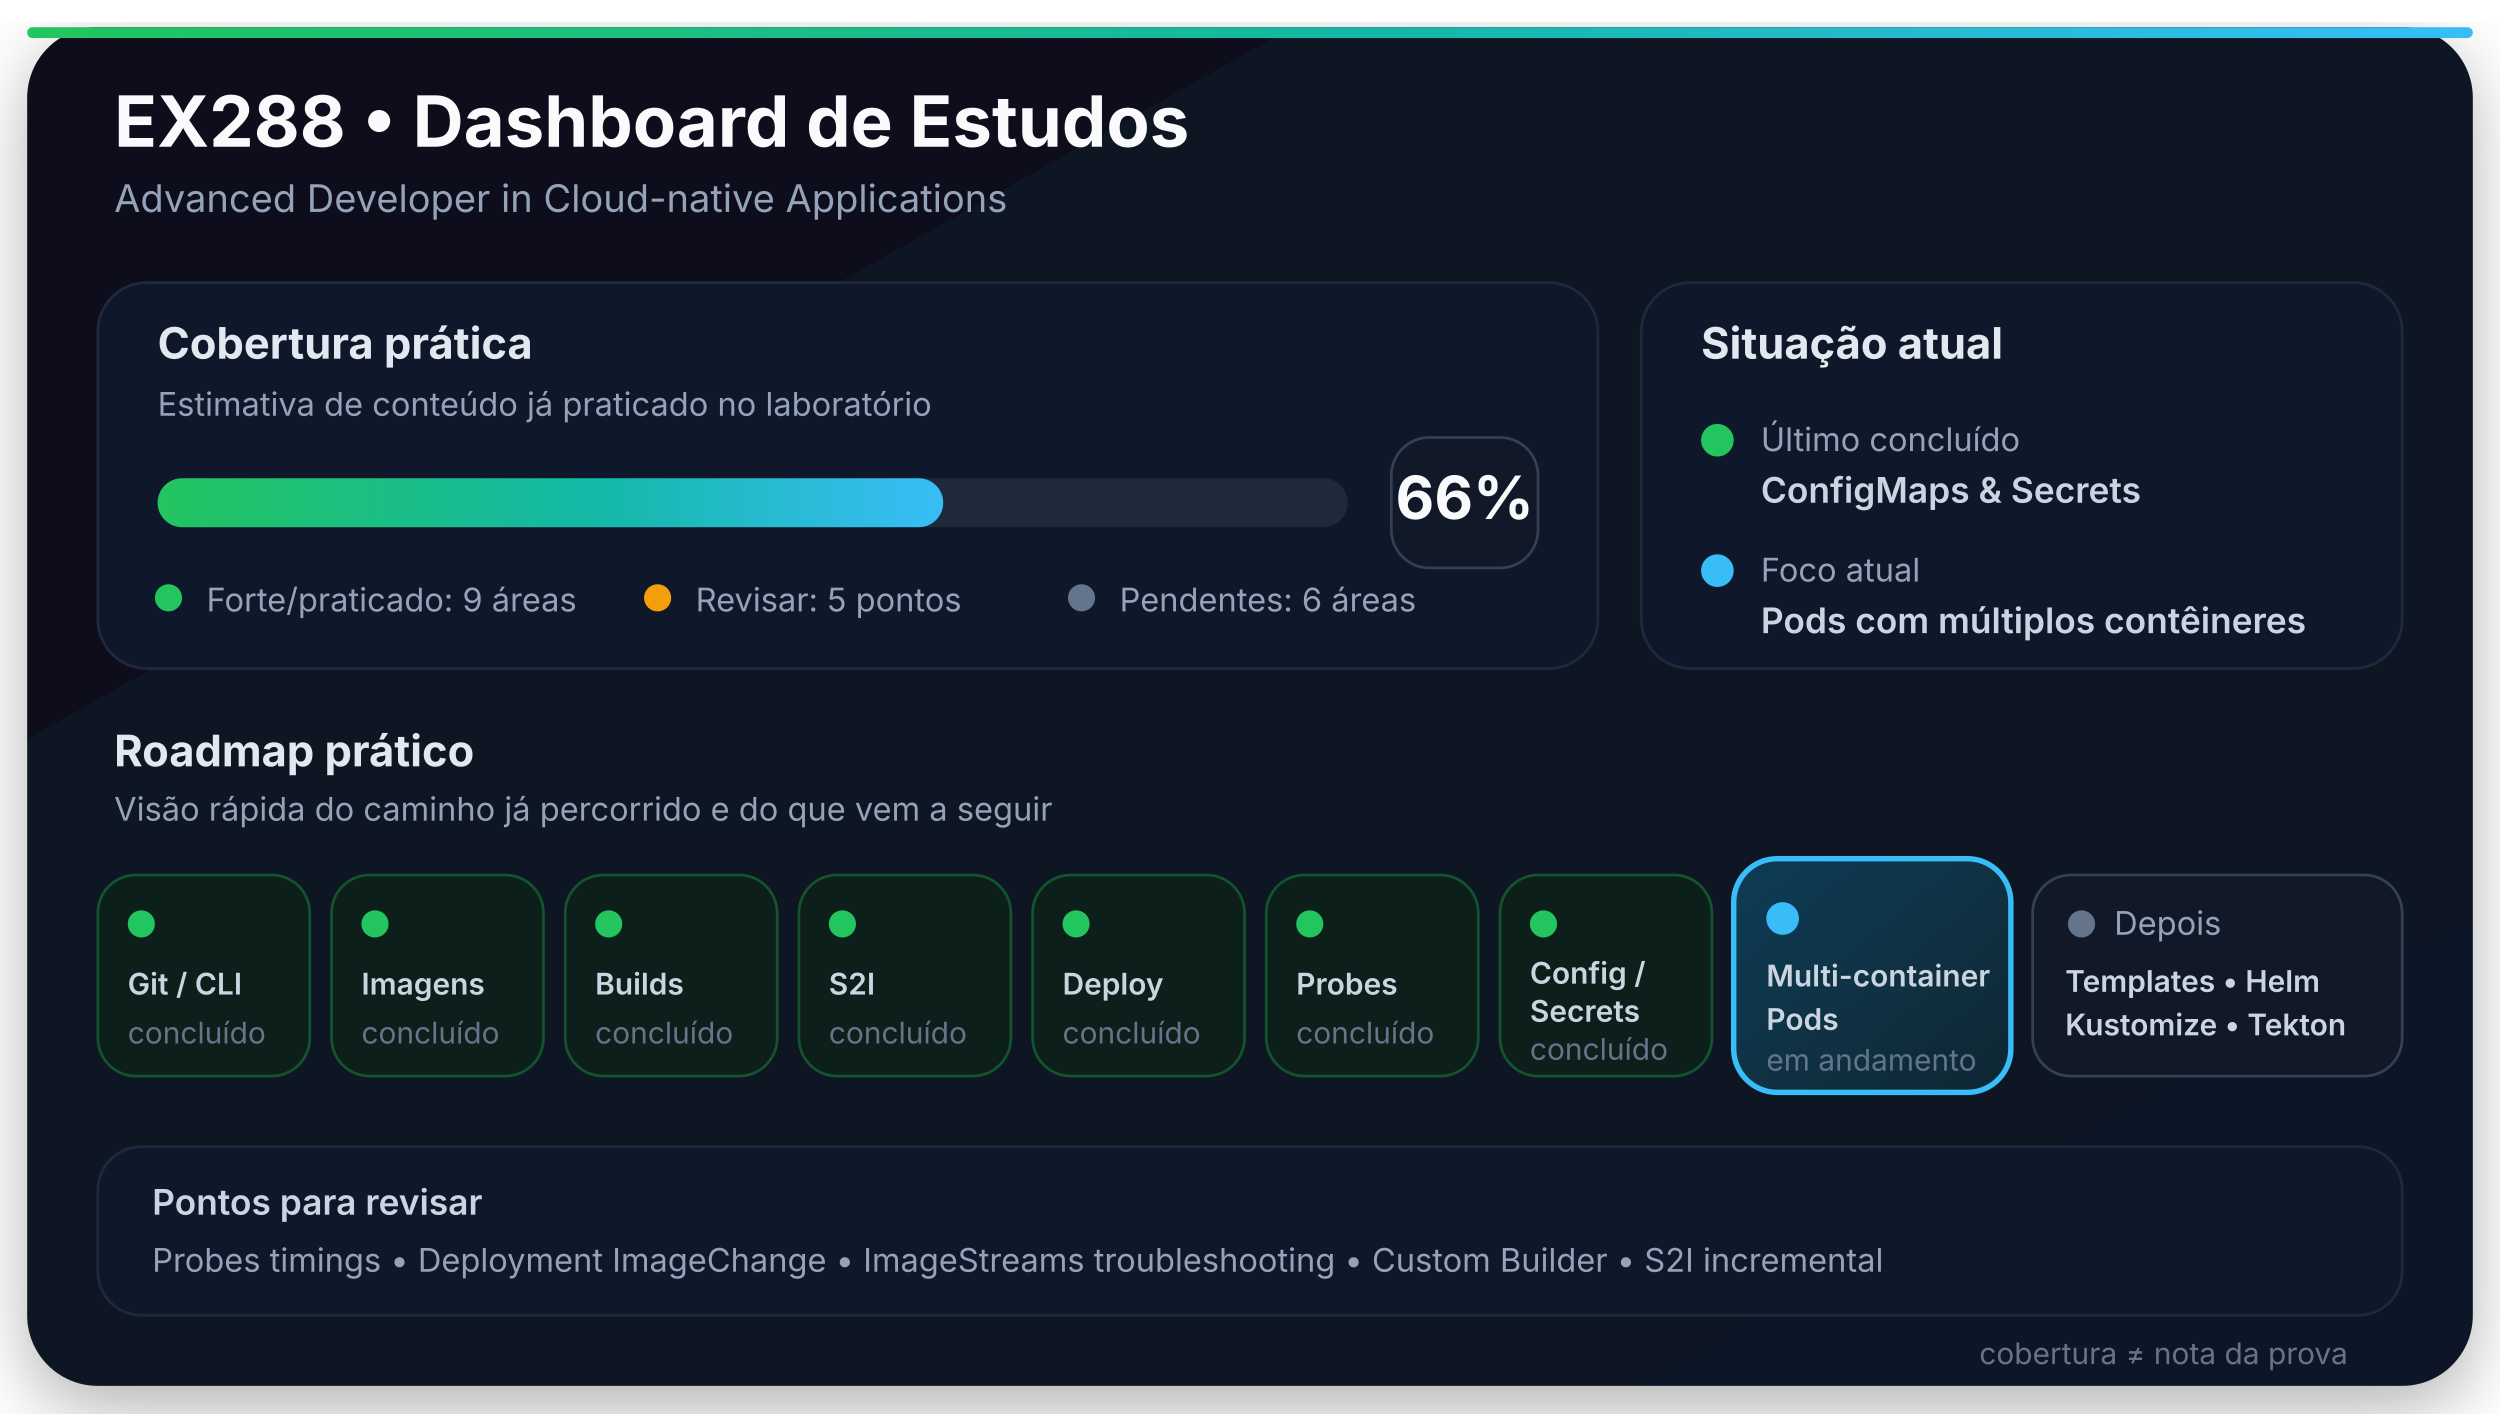
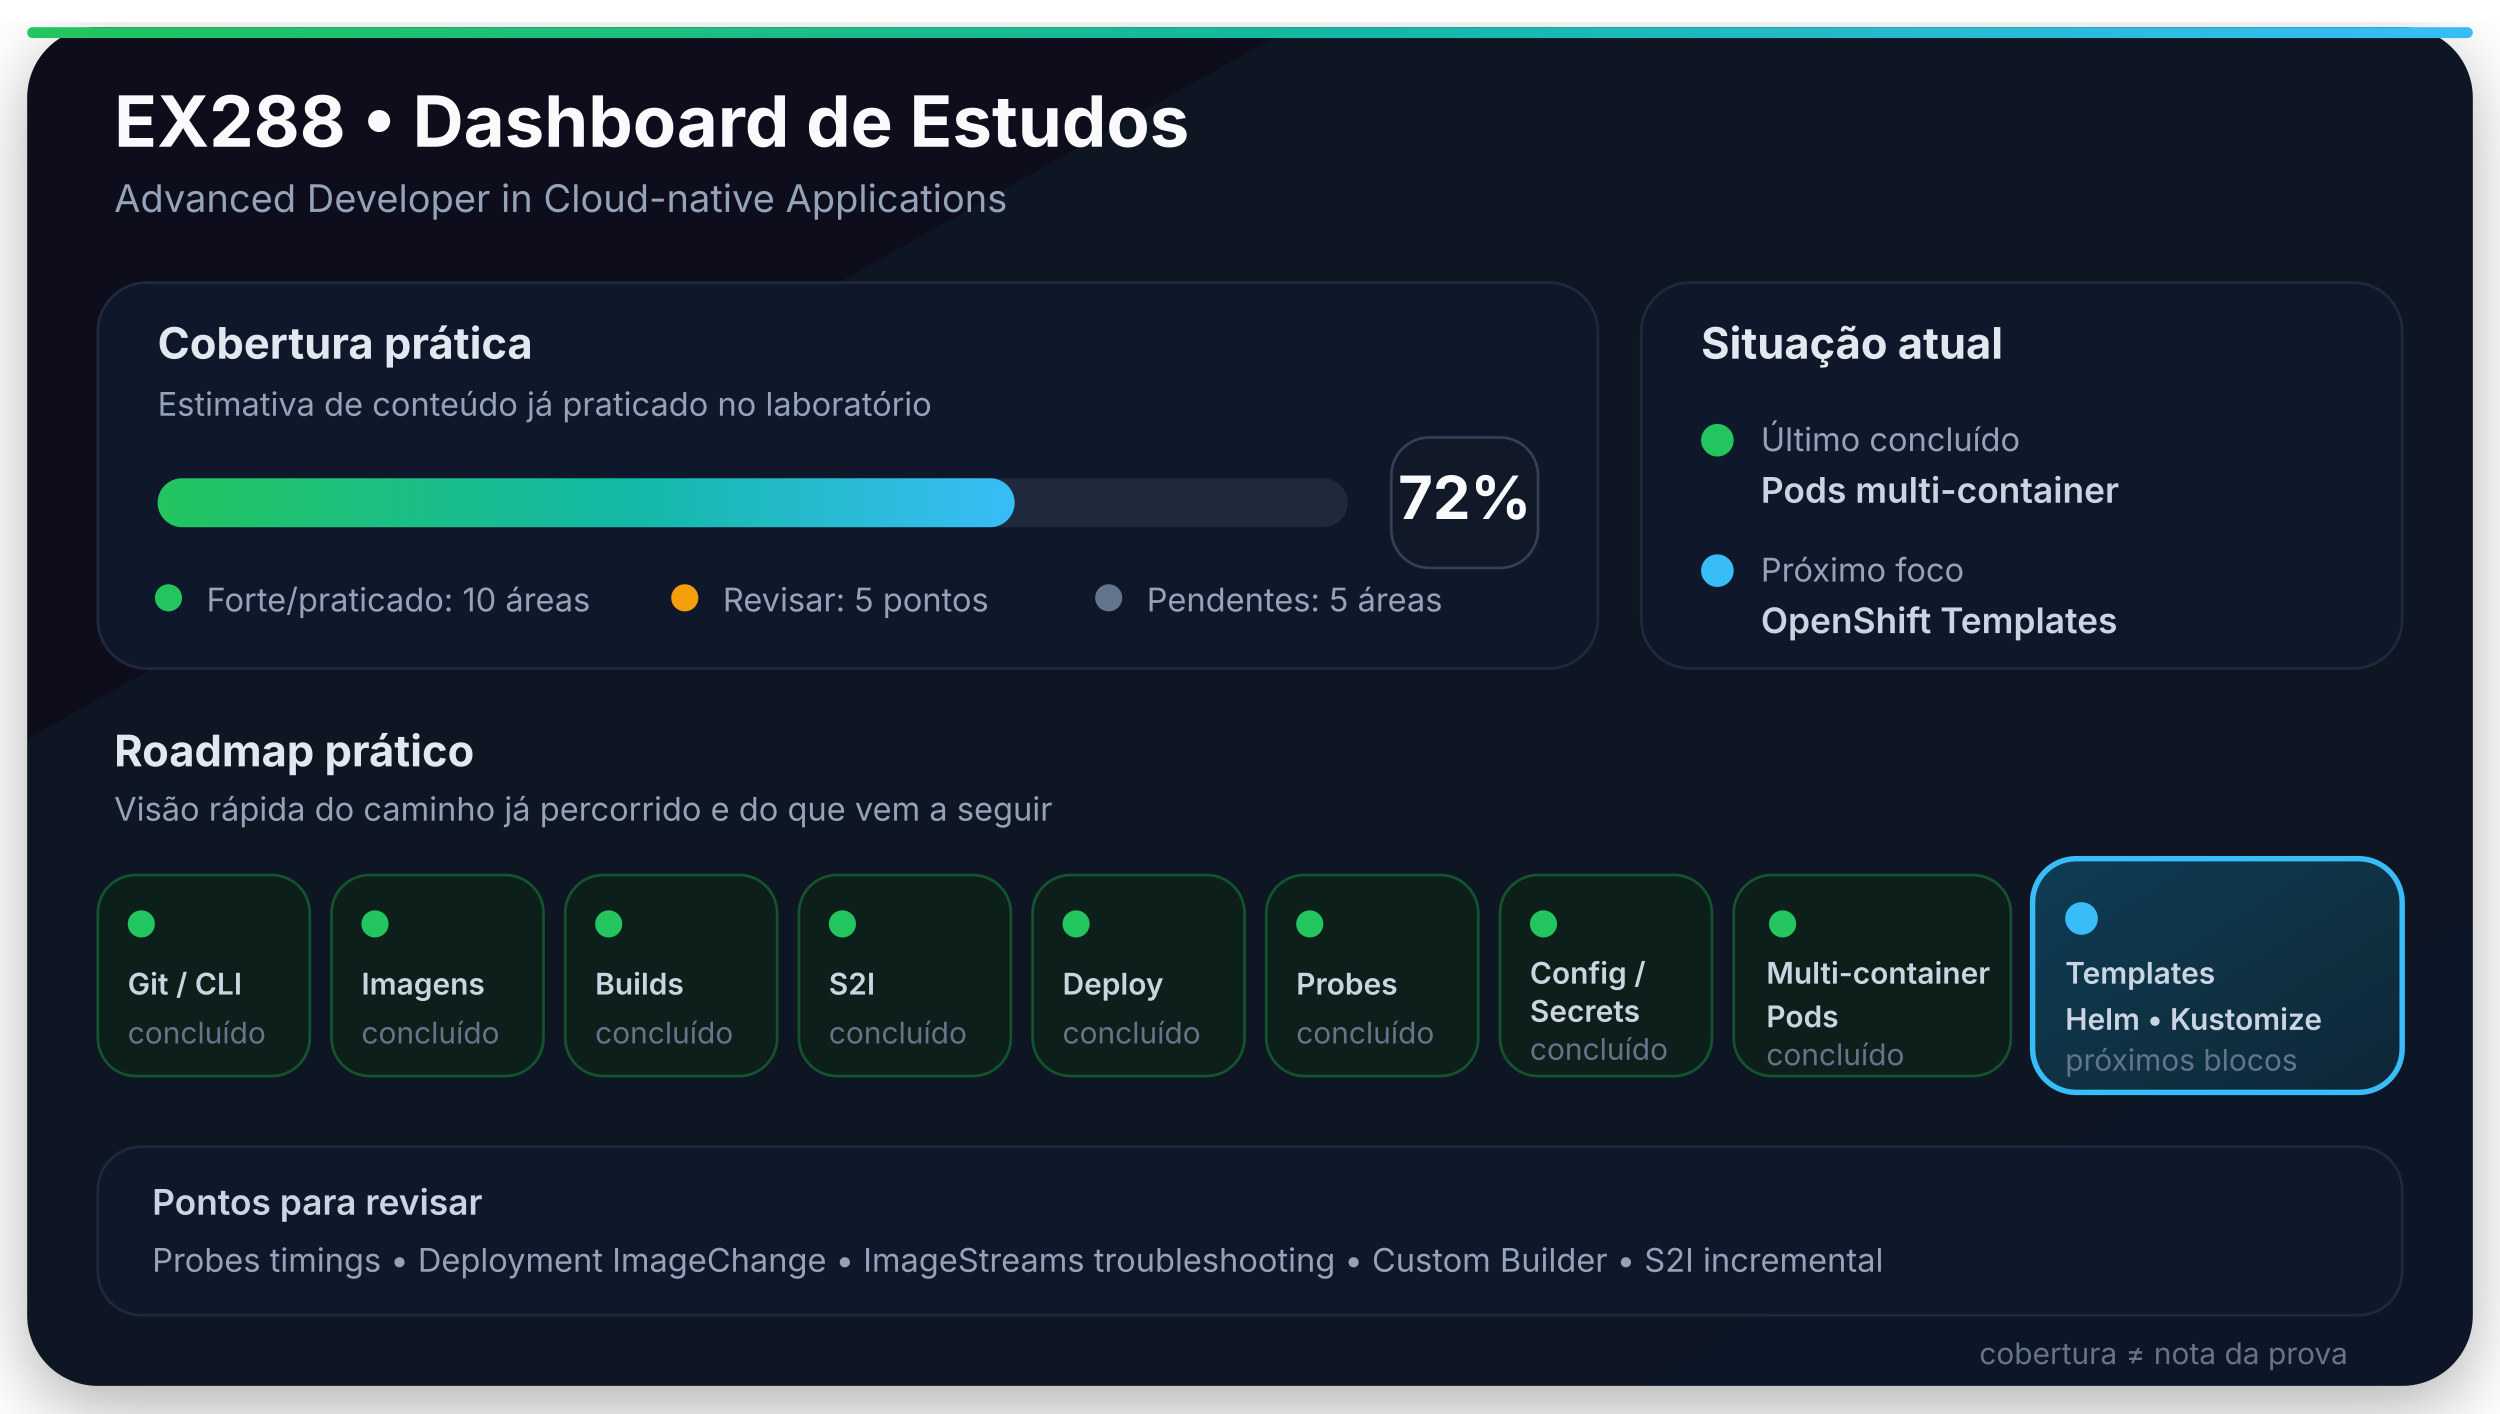
<svg xmlns="http://www.w3.org/2000/svg" width="920" height="520" viewBox="0 0 920 520" role="img" aria-labelledby="title desc">
  <defs>
    <linearGradient id="bg" x1="0" y1="0" x2="1" y2="1">
      <stop offset="0%" stop-color="#07111f" />
      <stop offset="52%" stop-color="#0b1220" />
      <stop offset="100%" stop-color="#111827" />
    </linearGradient>
    <linearGradient id="progress" x1="0" y1="0" x2="1" y2="0">
      <stop offset="0%" stop-color="#22c55e" />
      <stop offset="55%" stop-color="#14b8a6" />
      <stop offset="100%" stop-color="#38bdf8" />
    </linearGradient>
    <linearGradient id="current" x1="0" y1="0" x2="1" y2="1">
      <stop offset="0%" stop-color="#0ea5e9" stop-opacity="0.26" />
      <stop offset="100%" stop-color="#22d3ee" stop-opacity="0.08" />
    </linearGradient>
    <filter id="shadow" x="-20%" y="-20%" width="140%" height="140%">
      <feDropShadow dx="0" dy="8" stdDeviation="14" flood-color="#000000" flood-opacity="0.32" />
    </filter>
    <style>
      .title { font: 700 26px Inter, Segoe UI, Arial, sans-serif; fill: #f8fafc; }
      .subtitle { font: 400 14px Inter, Segoe UI, Arial, sans-serif; fill: #94a3b8; }
      .section { font: 700 16px Inter, Segoe UI, Arial, sans-serif; fill: #e2e8f0; }
      .label { font: 600 13px Inter, Segoe UI, Arial, sans-serif; fill: #cbd5e1; }
      .small { font: 400 12px Inter, Segoe UI, Arial, sans-serif; fill: #94a3b8; }
      .tiny { font: 400 11px Inter, Segoe UI, Arial, sans-serif; fill: #64748b; }
      .value { font: 700 22px Inter, Segoe UI, Arial, sans-serif; fill: #f8fafc; }
      .domain { font: 600 11px Inter, Segoe UI, Arial, sans-serif; fill: #cbd5e1; }
    </style>
  </defs>
  <rect x="10" y="10" width="900" height="500" rx="26" fill="url(#bg)" filter="url(#shadow)" />
  <rect x="10" y="10" width="900" height="4" rx="2" fill="url(#progress)" />
  <text x="42" y="54" class="title">EX288 • Dashboard de Estudos</text>
  <text x="42" y="78" class="subtitle">Advanced Developer in Cloud-native Applications</text>
  <rect x="36" y="104" width="552" height="142" rx="18" fill="#0f172a" stroke="#1e293b" />
  <text x="58" y="132" class="section">Cobertura prática</text>
  <text x="58" y="153" class="small">Estimativa de conteúdo já praticado no laboratório</text>
  <rect x="58" y="176" width="438" height="18" rx="9" fill="#1e293b" />
-   <rect x="58" y="176" width="289.1" height="18" rx="9" fill="url(#progress)" />
+   <rect x="58" y="176" width="315.4" height="18" rx="9" fill="url(#progress)" />
  <rect x="512" y="161" width="54" height="48" rx="14" fill="#111827" stroke="#334155" />
-   <text x="539" y="191" text-anchor="middle" class="value">66%</text>
+   <text x="539" y="191" text-anchor="middle" class="value">72%</text>
  <circle cx="62" cy="220" r="5" fill="#22c55e" />
-   <text x="76" y="225" class="small">Forte/praticado: 9 áreas</text>
-   <circle cx="242" cy="220" r="5" fill="#f59e0b" />
-   <text x="256" y="225" class="small">Revisar: 5 pontos</text>
-   <circle cx="398" cy="220" r="5" fill="#64748b" />
-   <text x="412" y="225" class="small">Pendentes: 6 áreas</text>
+   <text x="76" y="225" class="small">Forte/praticado: 10 áreas</text>
+   <circle cx="252" cy="220" r="5" fill="#f59e0b" />
+   <text x="266" y="225" class="small">Revisar: 5 pontos</text>
+   <circle cx="408" cy="220" r="5" fill="#64748b" />
+   <text x="422" y="225" class="small">Pendentes: 5 áreas</text>
  <rect x="604" y="104" width="280" height="142" rx="18" fill="#0f172a" stroke="#1e293b" />
  <text x="626" y="132" class="section">Situação atual</text>
  <circle cx="632" cy="162" r="6" fill="#22c55e" />
  <text x="648" y="166" class="small">Último concluído</text>
-   <text x="648" y="185" class="label">ConfigMaps &amp; Secrets</text>
+   <text x="648" y="185" class="label">Pods multi-container</text>
  <circle cx="632" cy="210" r="6" fill="#38bdf8" />
-   <text x="648" y="214" class="small">Foco atual</text>
-   <text x="648" y="233" class="label">Pods com múltiplos contêineres</text>
+   <text x="648" y="214" class="small">Próximo foco</text>
+   <text x="648" y="233" class="label">OpenShift Templates</text>
  <text x="42" y="282" class="section">Roadmap prático</text>
  <text x="42" y="302" class="small">Visão rápida do caminho já percorrido e do que vem a seguir</text>
  <g>
    <rect x="36" y="322" width="78" height="74" rx="14" fill="#0d1f1a" stroke="#14532d" />
    <circle cx="52" cy="340" r="5" fill="#22c55e" />
    <text x="47" y="366" class="domain">Git / CLI</text>
    <text x="47" y="384" class="tiny">concluído</text>
    <rect x="122" y="322" width="78" height="74" rx="14" fill="#0d1f1a" stroke="#14532d" />
    <circle cx="138" cy="340" r="5" fill="#22c55e" />
    <text x="133" y="366" class="domain">Imagens</text>
    <text x="133" y="384" class="tiny">concluído</text>
    <rect x="208" y="322" width="78" height="74" rx="14" fill="#0d1f1a" stroke="#14532d" />
    <circle cx="224" cy="340" r="5" fill="#22c55e" />
    <text x="219" y="366" class="domain">Builds</text>
    <text x="219" y="384" class="tiny">concluído</text>
    <rect x="294" y="322" width="78" height="74" rx="14" fill="#0d1f1a" stroke="#14532d" />
    <circle cx="310" cy="340" r="5" fill="#22c55e" />
    <text x="305" y="366" class="domain">S2I</text>
    <text x="305" y="384" class="tiny">concluído</text>
    <rect x="380" y="322" width="78" height="74" rx="14" fill="#0d1f1a" stroke="#14532d" />
    <circle cx="396" cy="340" r="5" fill="#22c55e" />
    <text x="391" y="366" class="domain">Deploy</text>
    <text x="391" y="384" class="tiny">concluído</text>
    <rect x="466" y="322" width="78" height="74" rx="14" fill="#0d1f1a" stroke="#14532d" />
    <circle cx="482" cy="340" r="5" fill="#22c55e" />
    <text x="477" y="366" class="domain">Probes</text>
    <text x="477" y="384" class="tiny">concluído</text>
    <rect x="552" y="322" width="78" height="74" rx="14" fill="#0d1f1a" stroke="#14532d" />
    <circle cx="568" cy="340" r="5" fill="#22c55e" />
    <text x="563" y="362" class="domain">Config /</text>
    <text x="563" y="376" class="domain">Secrets</text>
    <text x="563" y="390" class="tiny">concluído</text>
+     <rect x="638" y="322" width="102" height="74" rx="14" fill="#0d1f1a" stroke="#14532d" />
+     <circle cx="656" cy="340" r="5" fill="#22c55e" />
+     <text x="650" y="362" class="domain">Multi-container</text>
+     <text x="650" y="378" class="domain">Pods</text>
+     <text x="650" y="392" class="tiny">concluído</text>
  </g>
-   <rect x="638" y="316" width="102" height="86" rx="16" fill="url(#current)" stroke="#38bdf8" stroke-width="2" />
-   <circle cx="656" cy="338" r="6" fill="#38bdf8" />
-   <text x="650" y="363" class="domain">Multi-container</text>
-   <text x="650" y="379" class="domain">Pods</text>
-   <text x="650" y="394" class="tiny">em andamento</text>
-   <rect x="748" y="322" width="136" height="74" rx="14" fill="#111827" stroke="#334155" />
-   <circle cx="766" cy="340" r="5" fill="#64748b" />
-   <text x="778" y="344" class="small">Depois</text>
-   <text x="760" y="365" class="domain">Templates • Helm</text>
-   <text x="760" y="381" class="domain">Kustomize • Tekton</text>
+   <rect x="748" y="316" width="136" height="86" rx="16" fill="url(#current)" stroke="#38bdf8" stroke-width="2" />
+   <circle cx="766" cy="338" r="6" fill="#38bdf8" />
+   <text x="760" y="362" class="domain">Templates</text>
+   <text x="760" y="379" class="domain">Helm • Kustomize</text>
+   <text x="760" y="394" class="tiny">próximos blocos</text>
  <rect x="36" y="422" width="848" height="62" rx="16" fill="#0f172a" stroke="#1e293b" />
  <text x="56" y="447" class="label">Pontos para revisar</text>
  <text x="56" y="468" class="small">Probes timings • Deployment ImageChange • ImageStreams troubleshooting • Custom Builder • S2I incremental</text>
  <text x="864" y="502" text-anchor="end" class="tiny">cobertura ≠ nota da prova</text>
</svg>
